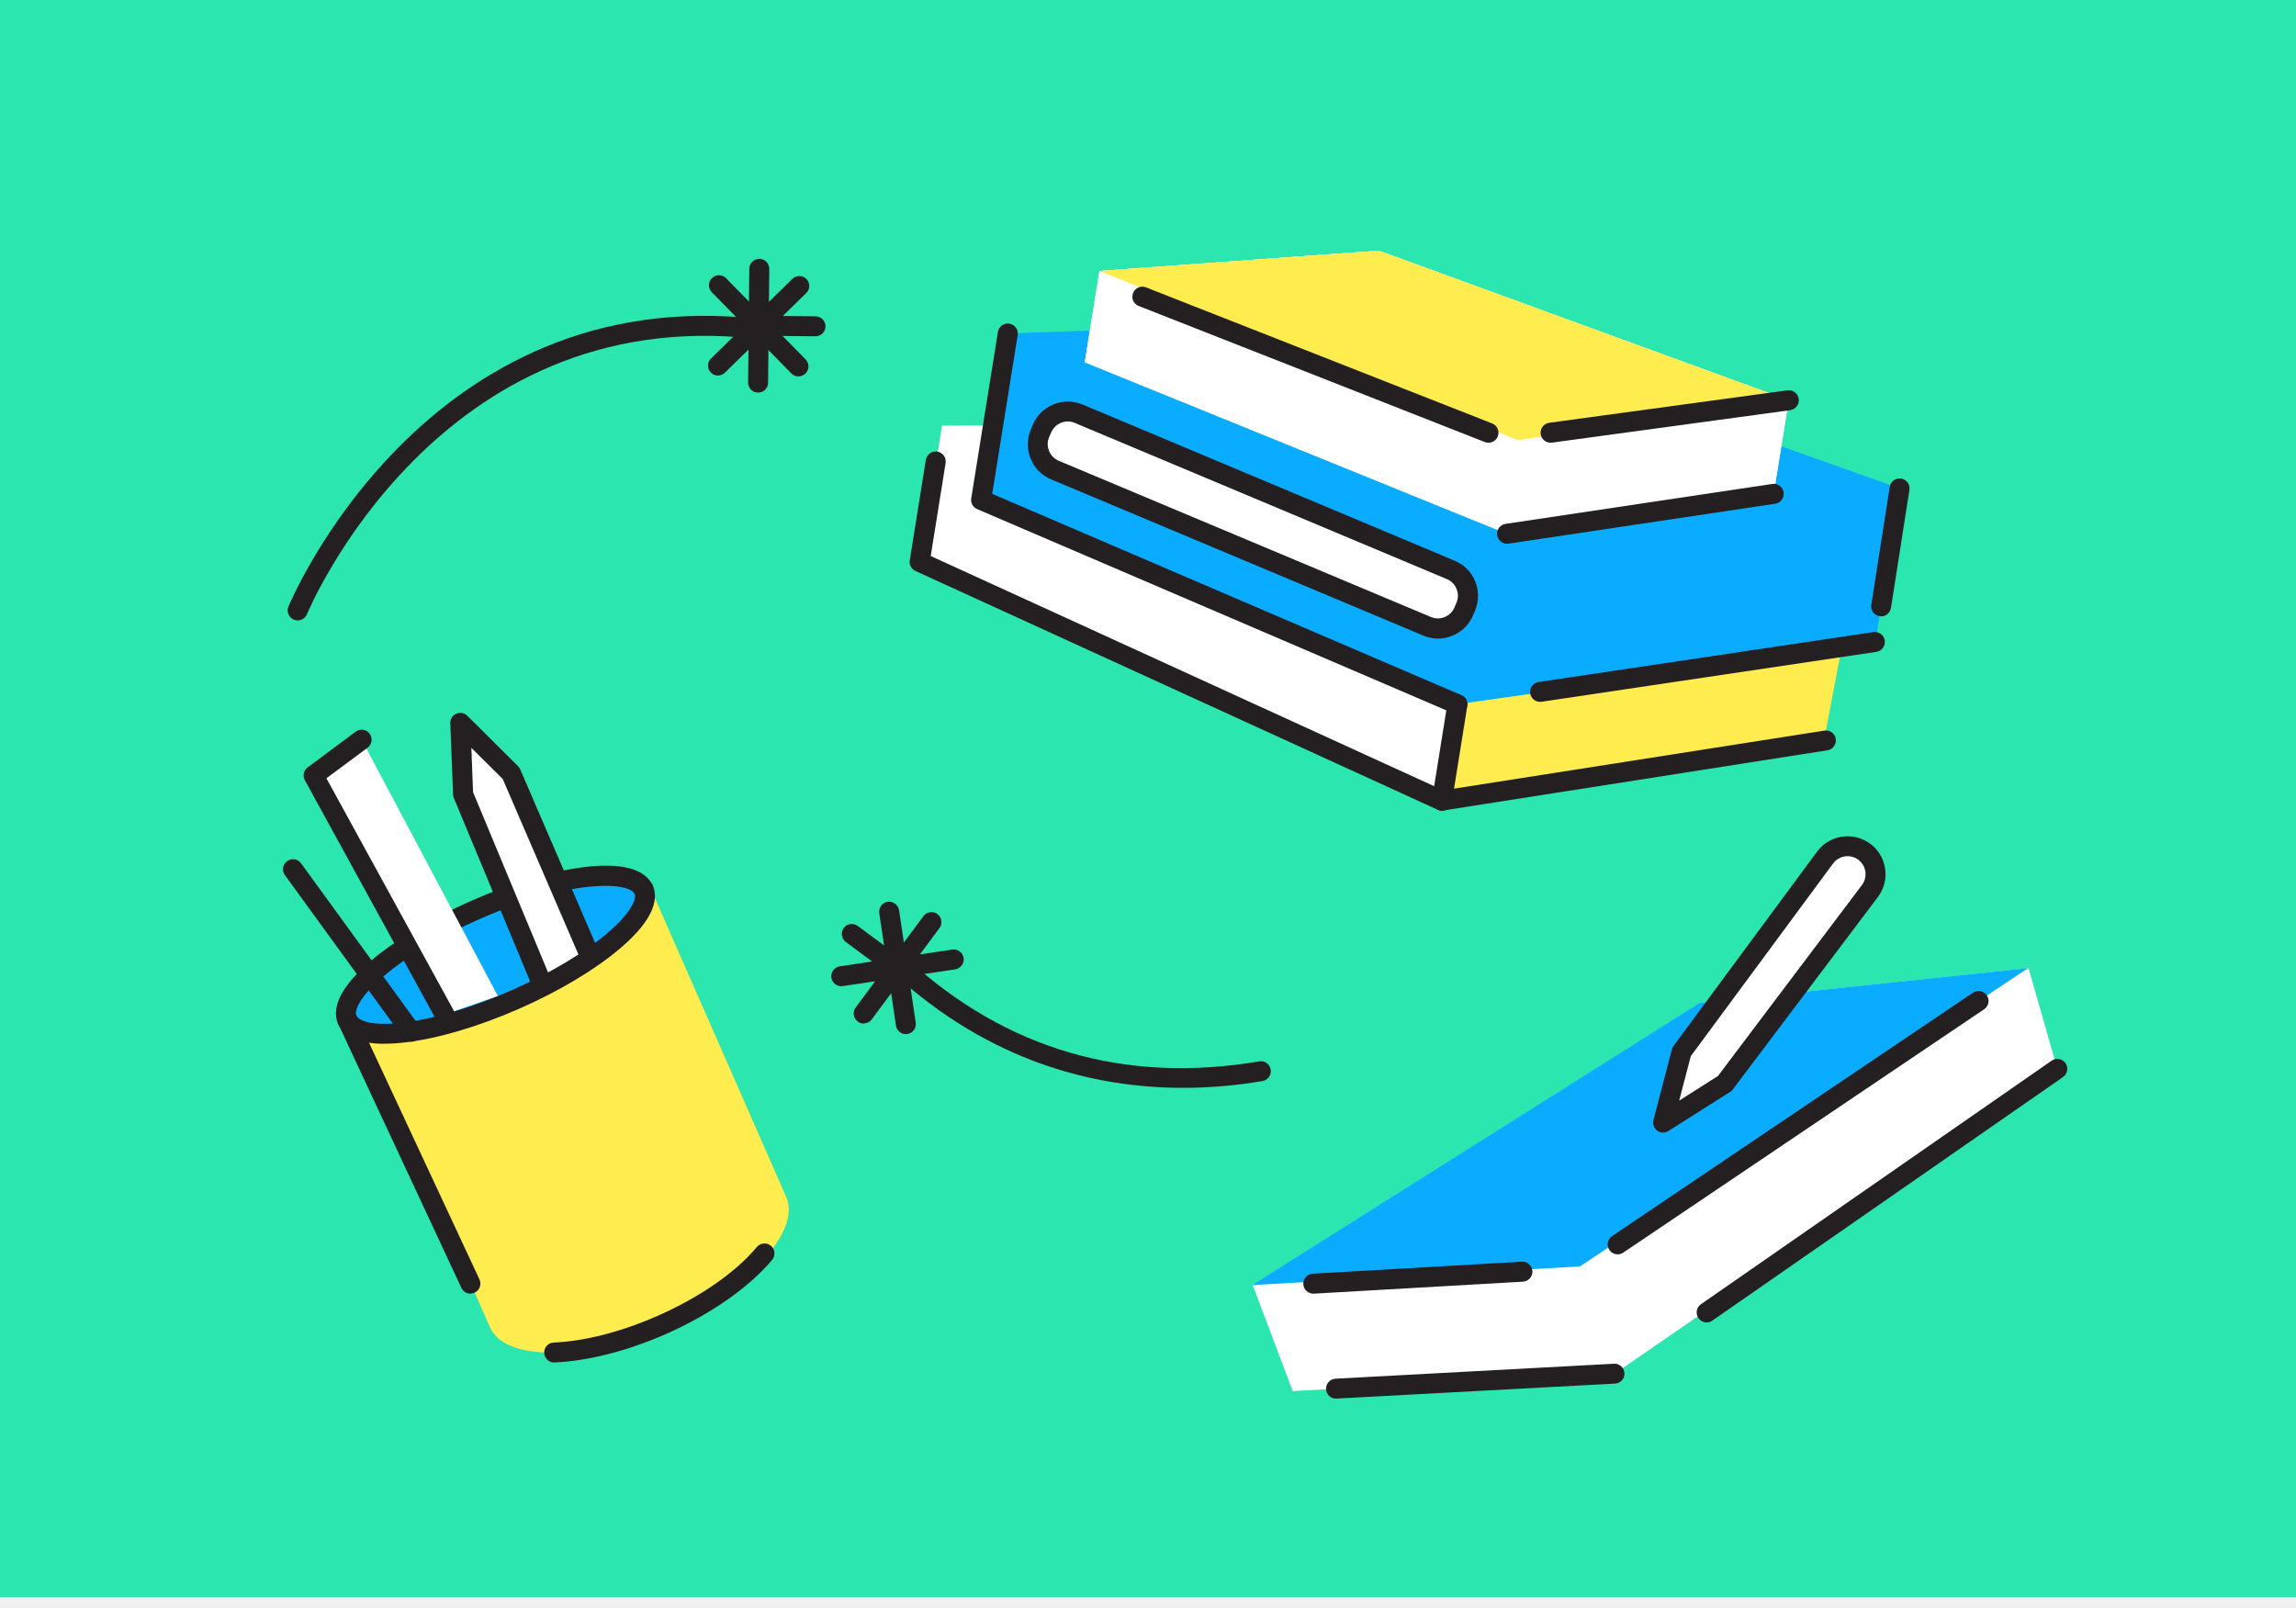
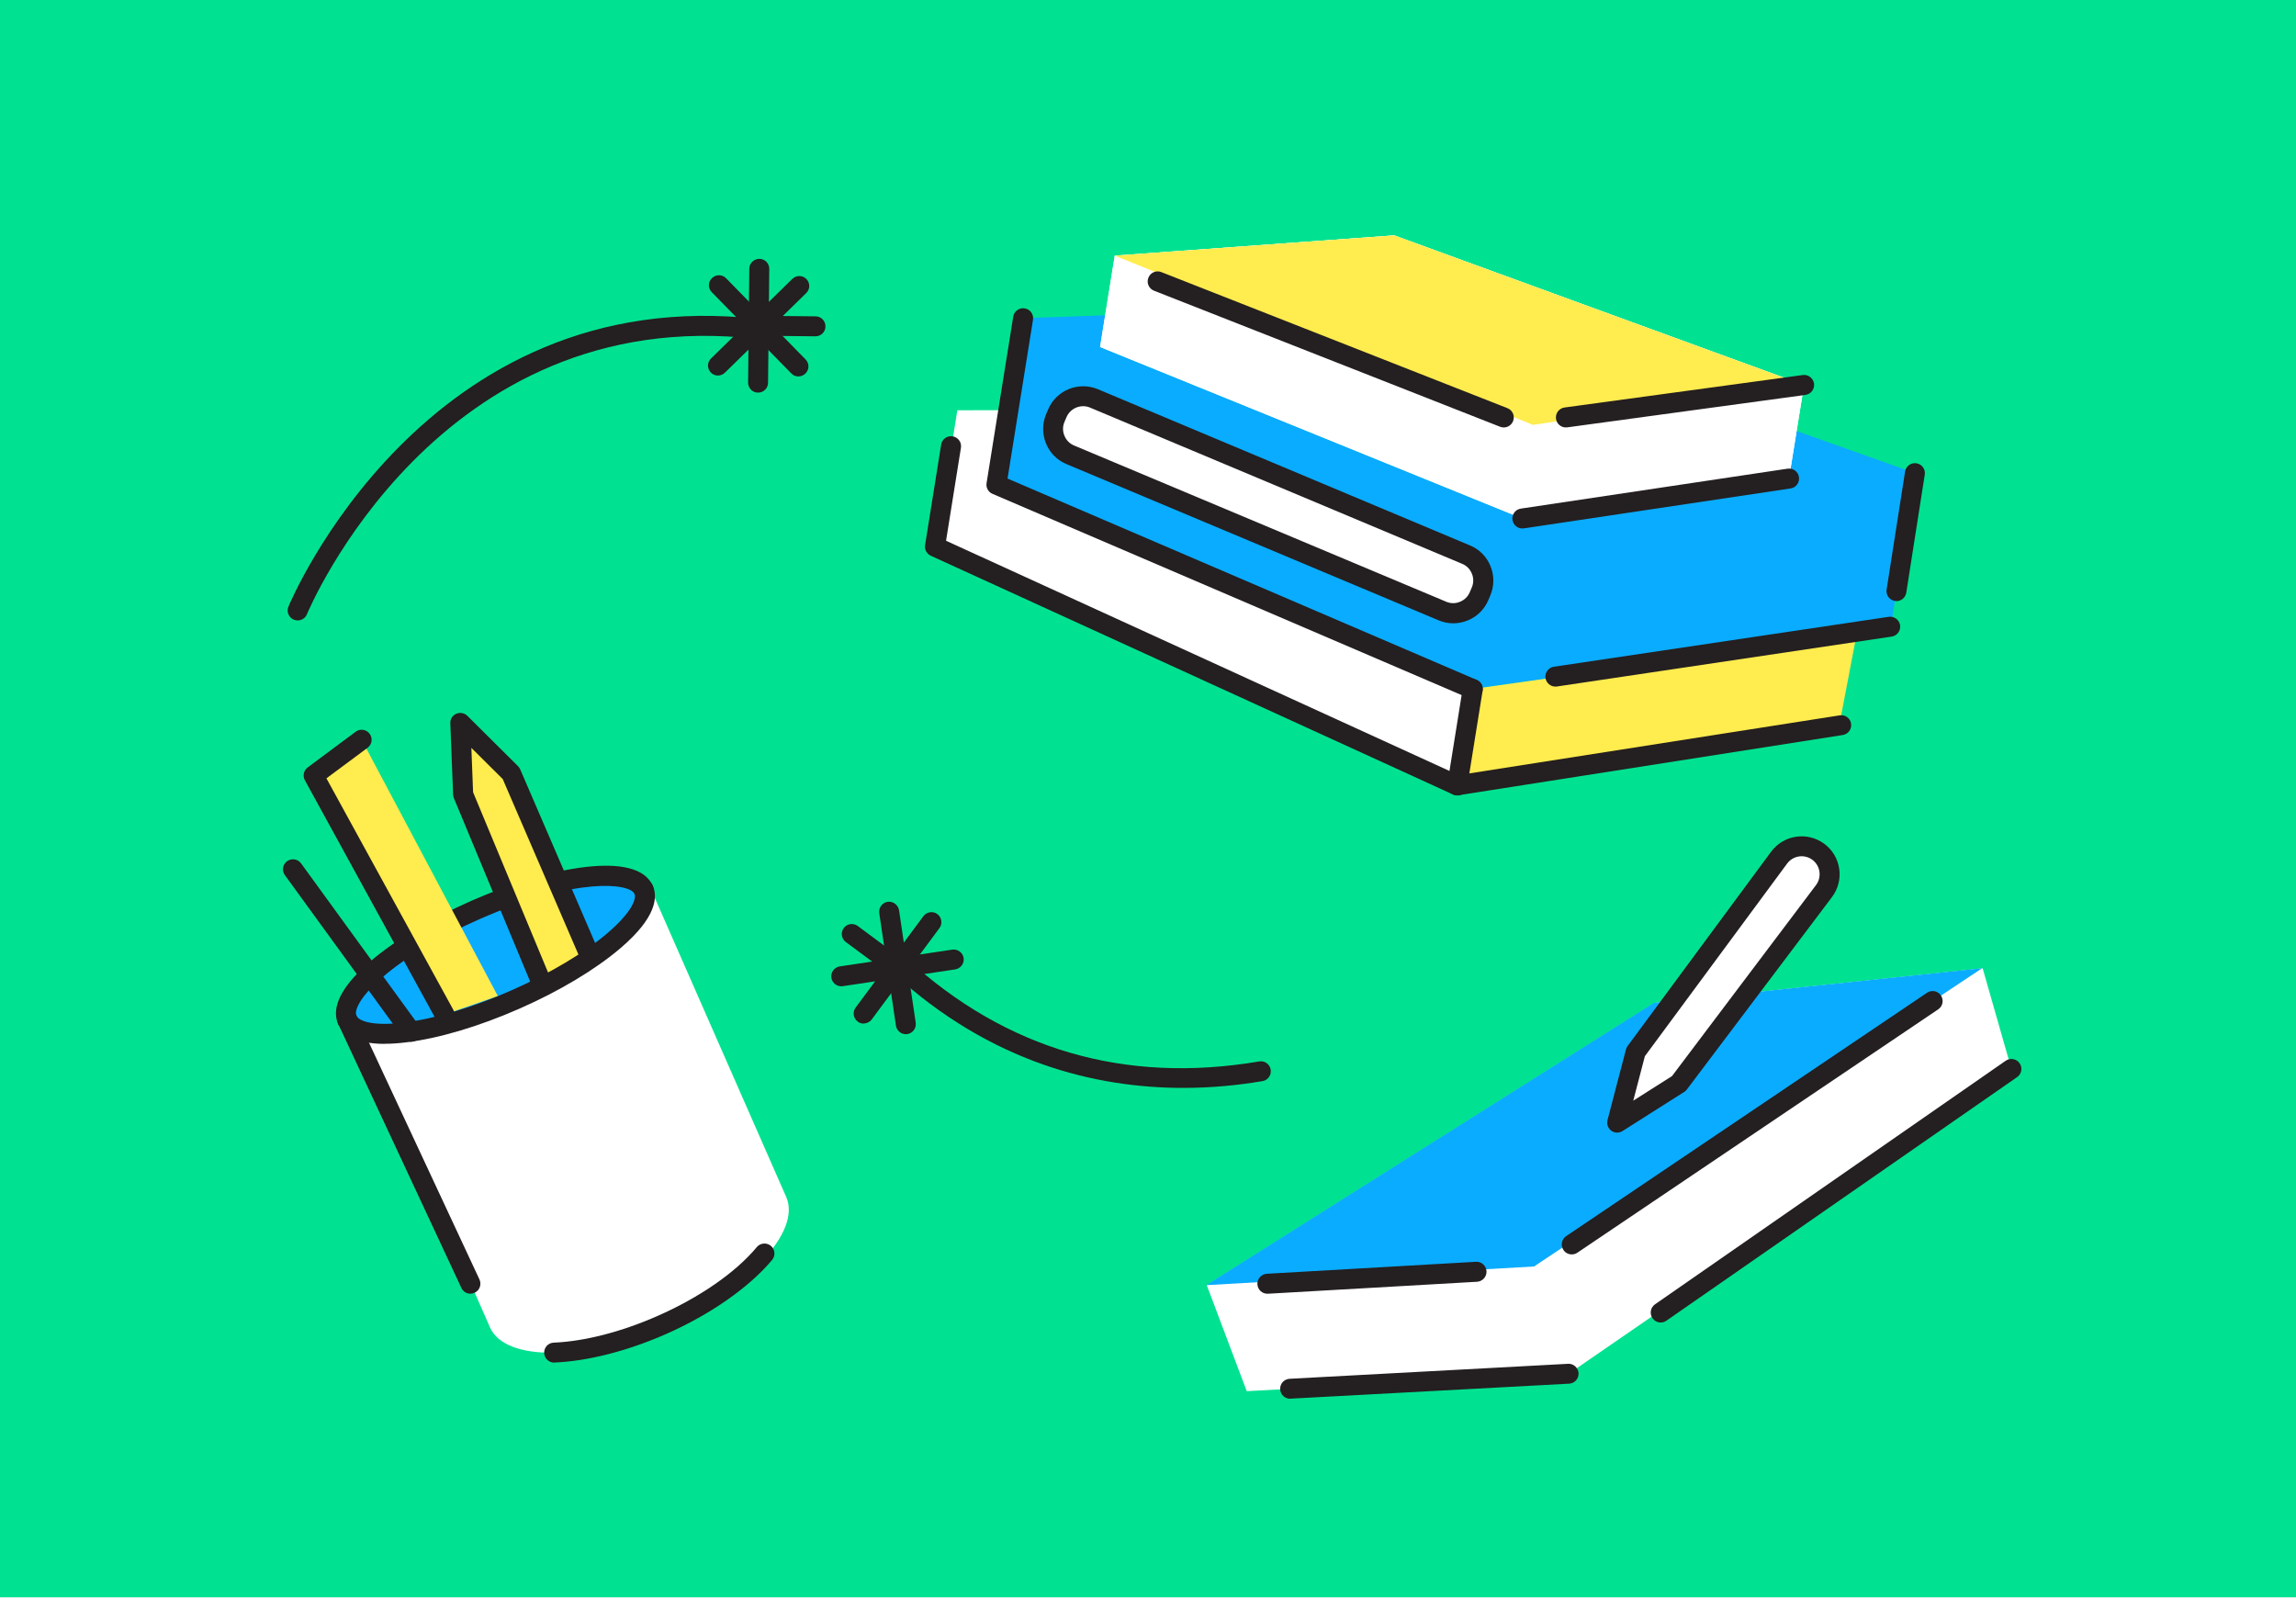
- <svg xmlns="http://www.w3.org/2000/svg" width="150" height="105" viewBox="0 0 150 105" fill="none">
-   <g clip-path="url(#clip0_2967_83360)">
-     <path d="M150 0H0V104.348H150V0Z" fill="#2BE6AE" />
-     <path d="M61.543 27.804L60.141 36.609L94.099 52.287L96.232 40.196L64.569 27.798L61.543 27.804Z" fill="white" />
-     <path d="M65.833 21.785L92.951 20.839L124.105 31.907L122.5 42.152L95.213 46.013L64.092 32.663L65.833 21.785Z" fill="#0AACFF" />
-     <path d="M68.912 30.72L93.224 40.925C94.157 41.317 95.232 40.878 95.623 39.945L95.752 39.638C96.144 38.705 95.705 37.631 94.772 37.239L70.459 27.034C69.526 26.642 68.452 27.081 68.06 28.015L67.931 28.321C67.54 29.255 67.979 30.329 68.912 30.72Z" fill="white" />
-     <path d="M71.828 17.702L90.082 16.378L116.86 26.154L115.876 32.259L98.456 34.874L70.869 23.669L71.828 17.702Z" fill="white" />
-     <path d="M98.456 34.874L70.869 23.669L71.828 17.702L90.082 16.378L116.86 26.154L115.876 32.259L98.456 34.874Z" fill="white" />
-     <path d="M94.342 52.665L95.216 46.013L120.292 42.465L119.15 48.446L94.342 52.665Z" fill="#FFEC4F" />
-     <path d="M98.456 35.526C98.136 35.526 97.862 35.291 97.81 34.972C97.758 34.613 97.999 34.28 98.358 34.228L115.784 31.619C116.149 31.567 116.475 31.815 116.527 32.167C116.579 32.526 116.338 32.859 115.979 32.911L98.553 35.52C98.521 35.52 98.488 35.526 98.456 35.526Z" fill="#241F20" />
-     <path d="M122.899 40.267C122.866 40.267 122.833 40.267 122.794 40.261C122.436 40.202 122.194 39.87 122.253 39.517L123.459 31.809C123.512 31.456 123.851 31.209 124.203 31.267C124.562 31.326 124.803 31.659 124.744 32.011L123.538 39.719C123.486 40.039 123.212 40.274 122.892 40.274L122.899 40.267Z" fill="#241F20" />
-     <path d="M95.214 46.665C95.129 46.665 95.038 46.646 94.96 46.613L63.838 33.263C63.564 33.146 63.401 32.859 63.453 32.559L65.194 21.687C65.253 21.328 65.586 21.087 65.944 21.146C66.303 21.204 66.544 21.537 66.486 21.896L64.823 32.265L95.475 45.419C95.807 45.563 95.957 45.948 95.814 46.274C95.71 46.522 95.468 46.672 95.214 46.672V46.665Z" fill="#241F20" />
-     <path d="M100.614 45.856C100.294 45.856 100.02 45.622 99.968 45.302C99.916 44.944 100.164 44.611 100.516 44.559L122.39 41.298C122.748 41.246 123.081 41.493 123.133 41.846C123.185 42.204 122.937 42.537 122.585 42.589L100.711 45.85C100.711 45.85 100.646 45.856 100.614 45.856Z" fill="#241F20" />
-     <path d="M93.942 41.722C93.616 41.722 93.29 41.657 92.984 41.526L68.671 31.32C68.057 31.065 67.581 30.583 67.334 29.97C67.086 29.357 67.086 28.678 67.34 28.065L67.471 27.759C67.999 26.494 69.46 25.9 70.725 26.428L95.038 36.635C95.651 36.889 96.127 37.372 96.375 37.985C96.623 38.598 96.623 39.276 96.368 39.889L96.238 40.196C95.984 40.809 95.501 41.285 94.888 41.533C94.588 41.657 94.268 41.722 93.949 41.722H93.942ZM69.76 27.537C69.296 27.537 68.86 27.811 68.671 28.261L68.54 28.567C68.416 28.861 68.416 29.18 68.54 29.467C68.657 29.761 68.886 29.989 69.173 30.107L93.486 40.313C93.779 40.437 94.099 40.437 94.386 40.313C94.679 40.196 94.907 39.967 95.025 39.68L95.155 39.374C95.279 39.08 95.279 38.761 95.155 38.474C95.038 38.18 94.81 37.952 94.523 37.835L70.21 27.628C70.06 27.563 69.91 27.537 69.753 27.537H69.76Z" fill="#241F20" />
-     <path d="M94.203 52.965C94.112 52.965 94.021 52.946 93.929 52.907L59.808 37.306C59.54 37.183 59.39 36.902 59.436 36.609L60.486 30.048C60.544 29.689 60.877 29.448 61.236 29.506C61.594 29.565 61.836 29.898 61.777 30.256L60.805 36.328L93.695 51.367L94.569 45.915C94.627 45.556 94.96 45.315 95.319 45.374C95.677 45.433 95.918 45.765 95.86 46.124L94.849 52.424C94.816 52.626 94.692 52.802 94.51 52.894C94.412 52.946 94.308 52.972 94.203 52.972V52.965Z" fill="#241F20" />
-     <path d="M94.204 52.965C93.891 52.965 93.61 52.737 93.558 52.411C93.506 52.052 93.747 51.719 94.099 51.667L119.188 47.735C119.554 47.676 119.88 47.924 119.932 48.276C119.984 48.635 119.743 48.967 119.39 49.02L94.301 52.952C94.269 52.952 94.23 52.959 94.197 52.959L94.204 52.965Z" fill="#241F20" />
-     <path d="M49.527 25.65H49.521C49.162 25.65 48.869 25.35 48.875 24.991L48.953 17.556C48.953 17.198 49.247 16.917 49.612 16.911C49.971 16.911 50.264 17.211 50.258 17.57L50.179 25.004C50.179 25.363 49.886 25.65 49.527 25.65Z" fill="#241F20" />
-     <path d="M53.278 21.972H53.271L49.515 21.933C49.156 21.933 48.863 21.633 48.869 21.274C48.869 20.915 49.163 20.628 49.521 20.628H49.528L53.285 20.667C53.643 20.667 53.937 20.967 53.93 21.326C53.93 21.685 53.637 21.972 53.278 21.972Z" fill="#241F20" />
-     <path d="M52.162 24.593C51.992 24.593 51.823 24.528 51.699 24.398L46.501 19.089C46.247 18.828 46.253 18.417 46.514 18.17C46.775 17.915 47.186 17.922 47.434 18.176L52.632 23.485C52.886 23.746 52.88 24.157 52.619 24.404C52.495 24.528 52.325 24.593 52.162 24.593Z" fill="#241F20" />
-     <path d="M46.906 24.535C46.736 24.535 46.566 24.47 46.443 24.339C46.188 24.078 46.195 23.667 46.456 23.42L51.764 18.222C52.025 17.967 52.436 17.974 52.684 18.228C52.938 18.489 52.932 18.9 52.671 19.148L47.362 24.346C47.238 24.47 47.069 24.535 46.906 24.535Z" fill="#241F20" />
-     <path d="M19.448 40.533C19.363 40.533 19.285 40.52 19.2 40.487C18.868 40.35 18.705 39.972 18.841 39.639C18.926 39.424 27.731 18.326 49.585 20.843C49.944 20.883 50.198 21.209 50.159 21.567C50.12 21.926 49.8 22.18 49.435 22.141C28.578 19.735 20.133 39.926 20.055 40.128C19.95 40.383 19.709 40.533 19.448 40.533Z" fill="#241F20" />
-     <path d="M56.421 66.874C56.284 66.874 56.147 66.835 56.036 66.743C55.749 66.528 55.684 66.117 55.899 65.83L60.327 59.856C60.542 59.569 60.953 59.504 61.24 59.719C61.527 59.935 61.592 60.346 61.377 60.633L56.949 66.606C56.819 66.776 56.623 66.867 56.427 66.867L56.421 66.874Z" fill="#241F20" />
-     <path d="M58.663 63.913C58.526 63.913 58.389 63.874 58.278 63.783L55.258 61.546C54.972 61.33 54.906 60.919 55.121 60.633C55.337 60.346 55.748 60.28 56.035 60.496L59.054 62.733C59.341 62.948 59.406 63.359 59.191 63.646C59.061 63.815 58.865 63.907 58.669 63.907L58.663 63.913Z" fill="#241F20" />
-     <path d="M59.179 67.565C58.86 67.565 58.586 67.33 58.534 67.011L57.444 59.661C57.392 59.302 57.64 58.969 57.992 58.917C58.338 58.865 58.677 59.113 58.736 59.465L59.825 66.815C59.877 67.174 59.629 67.507 59.277 67.559C59.244 67.559 59.212 67.565 59.179 67.565Z" fill="#241F20" />
-     <path d="M54.959 64.435C54.64 64.435 54.366 64.2 54.314 63.88C54.261 63.522 54.509 63.196 54.861 63.137L62.211 62.041C62.57 61.989 62.903 62.237 62.955 62.589C63.007 62.941 62.759 63.274 62.407 63.333L55.057 64.428C55.057 64.428 54.992 64.435 54.959 64.435Z" fill="#241F20" />
-     <path d="M77.294 71.074C71.594 71.074 64.734 69.43 58.355 63.58C58.088 63.339 58.075 62.922 58.316 62.661C58.557 62.394 58.968 62.38 59.236 62.622C65.725 68.57 73.473 70.833 82.264 69.346C82.616 69.28 82.955 69.522 83.014 69.88C83.073 70.233 82.838 70.572 82.479 70.63C80.914 70.898 79.166 71.074 77.288 71.074H77.294Z" fill="#241F20" />
-     <path d="M33.975 65.316C39.32 62.967 43.075 59.747 42.362 58.124C41.649 56.502 36.738 57.092 31.393 59.441C26.048 61.791 22.293 65.011 23.006 66.633C23.719 68.255 28.63 67.666 33.975 65.316Z" fill="#0AACFF" />
-     <path d="M23.047 66.313C23.758 67.937 28.669 67.344 34.016 64.996C39.364 62.648 43.121 59.426 42.403 57.809L51.364 78.202C52.362 80.472 48.834 84.215 43.492 86.57C38.145 88.917 33.006 88.983 32.008 86.713L23.047 66.32V66.313Z" fill="#FFEC4F" />
-     <path d="M22.689 67.285C22.441 67.285 22.2 67.141 22.089 66.894C21.756 66.137 21.848 64.813 24.182 62.817C25.813 61.422 28.167 60.007 30.808 58.846C35.915 56.602 41.621 55.539 42.639 57.861C42.782 58.194 42.639 58.578 42.306 58.722C41.974 58.865 41.589 58.722 41.445 58.389C41.152 57.724 37.715 57.241 31.337 60.046C28.806 61.154 26.569 62.491 25.03 63.809C23.38 65.224 23.152 66.085 23.282 66.372C23.426 66.704 23.282 67.089 22.95 67.233C22.865 67.272 22.774 67.285 22.689 67.285Z" fill="#241F20" />
-     <path d="M26.857 68.061C26.655 68.061 26.459 67.969 26.328 67.793L18.613 57.176C18.398 56.883 18.463 56.478 18.757 56.263C19.05 56.054 19.455 56.113 19.67 56.407L27.385 67.024C27.6 67.317 27.535 67.722 27.242 67.937C27.124 68.022 26.994 68.061 26.857 68.061Z" fill="#241F20" />
-     <path d="M29.055 66.281L20.492 50.661L23.629 48.326L32.525 65.074" fill="white" />
-     <path d="M35.237 63.88L30.255 51.907L30.072 47.237L33.385 50.53L38.524 62.439" fill="white" />
-     <path d="M35.236 64.533C34.982 64.533 34.74 64.383 34.636 64.128L29.654 52.148C29.621 52.076 29.608 51.998 29.601 51.92L29.419 47.25C29.406 46.983 29.562 46.735 29.81 46.63C30.058 46.526 30.345 46.578 30.534 46.767L33.847 50.061C33.906 50.12 33.951 50.191 33.984 50.263L39.123 62.172C39.267 62.504 39.117 62.889 38.784 63.026C38.451 63.17 38.067 63.013 37.93 62.687L32.843 50.896L30.795 48.861L30.906 51.757L35.843 63.626C35.98 63.959 35.823 64.344 35.49 64.48C35.412 64.513 35.321 64.533 35.243 64.533H35.236Z" fill="#241F20" />
-     <path d="M25.136 68.198C23.133 68.198 22.37 67.52 22.096 66.894C21.953 66.561 22.096 66.176 22.429 66.033C22.762 65.889 23.146 66.033 23.29 66.365C23.414 66.652 24.203 67.07 26.362 66.809C28.37 66.567 30.875 65.824 33.399 64.709C35.922 63.593 38.166 62.263 39.705 60.946C41.355 59.53 41.583 58.67 41.453 58.383C41.309 58.05 41.453 57.665 41.786 57.522C42.118 57.378 42.503 57.522 42.647 57.854C42.979 58.611 42.888 59.935 40.553 61.93C38.922 63.326 36.568 64.741 33.927 65.902C31.286 67.063 28.651 67.846 26.518 68.1C26.003 68.165 25.54 68.191 25.136 68.191V68.198Z" fill="#241F20" />
-     <path d="M30.736 84.522C30.489 84.522 30.254 84.385 30.143 84.144L22.102 66.906C21.952 66.58 22.089 66.189 22.415 66.039C22.741 65.889 23.132 66.026 23.282 66.352L31.323 83.589C31.473 83.915 31.337 84.306 31.01 84.457C30.919 84.496 30.828 84.515 30.736 84.515V84.522Z" fill="#241F20" />
-     <path d="M29.053 66.933C28.825 66.933 28.597 66.809 28.479 66.594L19.916 50.974C19.76 50.687 19.838 50.335 20.099 50.139L23.236 47.804C23.523 47.589 23.934 47.648 24.149 47.941C24.364 48.228 24.305 48.639 24.012 48.854L21.325 50.85L29.614 65.974C29.79 66.287 29.673 66.685 29.353 66.861C29.255 66.913 29.145 66.939 29.04 66.939L29.053 66.933Z" fill="#241F20" />
-     <path d="M36.203 89.022C35.858 89.022 35.571 88.748 35.551 88.396C35.538 88.037 35.812 87.731 36.177 87.717C38.193 87.633 40.599 87.013 42.953 85.976C45.699 84.77 48.066 83.133 49.443 81.476C49.671 81.202 50.082 81.163 50.362 81.391C50.636 81.62 50.675 82.031 50.447 82.311C48.94 84.111 46.403 85.885 43.482 87.17C40.984 88.265 38.408 88.924 36.236 89.015C36.23 89.015 36.216 89.015 36.21 89.015L36.203 89.022Z" fill="#241F20" />
-     <path d="M81.842 83.967L111.098 65.517L132.529 63.261L134.407 69.835L105.483 89.752L84.451 90.887L81.842 83.967Z" fill="white" />
-     <path d="M111.496 86.4C111.287 86.4 111.085 86.302 110.961 86.12C110.753 85.826 110.831 85.415 111.124 85.213L134.035 69.3C134.329 69.098 134.74 69.17 134.942 69.463C135.15 69.757 135.072 70.167 134.779 70.37L111.868 86.283C111.757 86.361 111.627 86.4 111.496 86.4Z" fill="#241F20" />
-     <path d="M87.286 91.383C86.94 91.383 86.653 91.115 86.634 90.763C86.614 90.404 86.888 90.098 87.253 90.078L105.442 89.1C105.788 89.074 106.108 89.354 106.127 89.713C106.147 90.072 105.873 90.378 105.508 90.398L87.319 91.376C87.319 91.376 87.293 91.376 87.286 91.376V91.383Z" fill="#241F20" />
-     <path d="M71.828 17.702L99.148 28.756L116.861 26.154L90.082 16.378L71.828 17.702Z" fill="#FFEC4F" />
-     <path d="M97.243 28.926C97.165 28.926 97.081 28.913 97.002 28.881L74.391 19.991C74.059 19.861 73.889 19.483 74.026 19.143C74.157 18.804 74.541 18.641 74.874 18.778L97.485 27.667C97.817 27.798 97.987 28.176 97.85 28.515C97.746 28.77 97.504 28.926 97.243 28.926Z" fill="#241F20" />
-     <path d="M101.3 28.926C100.98 28.926 100.7 28.691 100.654 28.359C100.608 28 100.856 27.674 101.215 27.622L116.776 25.502C117.128 25.45 117.46 25.704 117.513 26.063C117.558 26.422 117.31 26.748 116.952 26.8L101.391 28.92C101.391 28.92 101.332 28.92 101.3 28.92V28.926Z" fill="#241F20" />
-     <path d="M81.809 83.961L103.219 82.741L132.496 63.254L111.065 65.511L81.809 83.961Z" fill="#0AACFF" />
-     <path d="M119.237 56.028L109.859 68.726L108.652 73.344L112.683 70.787L122.165 58.213C122.778 57.398 122.609 56.243 121.787 55.644C120.978 55.05 119.837 55.226 119.244 56.035L119.237 56.028Z" fill="white" />
-     <path d="M108.653 73.996C108.516 73.996 108.379 73.957 108.268 73.872C108.053 73.715 107.955 73.441 108.02 73.18L109.226 68.563C109.246 68.485 109.285 68.406 109.331 68.341L118.709 55.644C119.518 54.548 121.063 54.313 122.166 55.115C122.707 55.507 123.059 56.093 123.157 56.752C123.255 57.411 123.085 58.07 122.687 58.604L113.205 71.178C113.159 71.243 113.1 71.296 113.035 71.335L109.005 73.891C108.9 73.957 108.776 73.996 108.653 73.996ZM110.459 69.013L109.703 71.909L112.233 70.304L121.644 57.822C121.833 57.567 121.911 57.254 121.866 56.941C121.82 56.628 121.65 56.354 121.396 56.165C120.874 55.787 120.144 55.898 119.759 56.413L110.459 69.007V69.013Z" fill="#241F20" />
-     <path d="M85.8 84.522C85.454 84.522 85.167 84.254 85.147 83.909C85.128 83.55 85.402 83.243 85.76 83.217L99.424 82.435C99.782 82.409 100.089 82.689 100.115 83.048C100.134 83.406 99.861 83.713 99.502 83.739L85.839 84.522C85.839 84.522 85.813 84.522 85.8 84.522Z" fill="#241F20" />
-     <path d="M105.685 81.952C105.476 81.952 105.267 81.854 105.143 81.665C104.941 81.365 105.02 80.961 105.32 80.759L128.896 64.859C129.196 64.656 129.6 64.735 129.802 65.035C130.004 65.335 129.926 65.739 129.626 65.941L106.05 81.841C105.939 81.92 105.809 81.952 105.685 81.952Z" fill="#241F20" />
+ <svg xmlns="http://www.w3.org/2000/svg" id="Layer_1" data-name="Layer 1" viewBox="0 0 230 160">
+   <defs>
+     <style>
+       .cls-1 {
+         fill: #00e291;
+       }
+ 
+       .cls-2 {
+         fill: #fff;
+       }
+ 
+       .cls-3 {
+         fill: #ffec4f;
+       }
+ 
+       .cls-4 {
+         fill: #241f20;
+       }
+ 
+       .cls-5 {
+         fill: #0aacff;
+       }
+     </style>
+   </defs>
+   <rect class="cls-1" width="230" height="160" />
+   <polygon class="cls-2" points="95.9 41.1 93.75 54.6 145.82 78.64 149.09 60.1 100.54 41.09 95.9 41.1" />
+   <g>
+     <polygon class="cls-5" points="102.48 31.87 144.06 30.42 191.83 47.39 189.37 63.1 147.53 69.02 99.81 48.55 102.48 31.87" />
+     <rect class="cls-2" x="104.01" y="47.5" width="46.05" height="6.13" rx="2.81" ry="2.81" transform="translate(224.59 146.36) rotate(-157.23)" />
+     <g>
+       <polygon class="cls-2" points="111.67 25.61 139.66 23.58 180.72 38.57 179.21 47.93 152.5 51.94 110.2 34.76 111.67 25.61" />
+       <polyline class="cls-2" points="152.5 51.94 110.2 34.76 111.67 25.61 139.66 23.58 180.72 38.57 179.21 47.93 152.5 51.94" />
+     </g>
+     <polygon class="cls-3" points="146.19 79.22 147.53 69.02 185.98 63.58 184.23 72.75 146.19 79.22" />
+     <path class="cls-4" d="M152.5,52.94c-.49,0-.91-.36-.99-.85-.08-.55.29-1.06.84-1.14l26.72-4c.56-.08,1.06.3,1.14.84.08.55-.29,1.06-.84,1.14l-26.72,4c-.05,0-.1.01-.15.01Z" />
+     <path class="cls-4" d="M189.98,60.21c-.05,0-.1,0-.16-.01-.55-.09-.92-.6-.83-1.14l1.85-11.82c.08-.54.6-.92,1.14-.83.55.09.92.6.83,1.14l-1.85,11.82c-.08.49-.5.85-.99.85Z" />
+     <g>
+       <path class="cls-4" d="M147.53,70.02c-.13,0-.27-.03-.39-.08l-47.72-20.47c-.42-.18-.67-.62-.59-1.08l2.67-16.67c.09-.55.6-.92,1.15-.83.55.09.92.6.83,1.15l-2.55,15.9,47,20.17c.51.22.74.81.52,1.31-.16.38-.53.61-.92.61Z" />
+       <path class="cls-4" d="M155.81,68.78c-.49,0-.91-.36-.99-.85-.08-.55.3-1.06.84-1.14l33.54-5c.55-.08,1.06.3,1.14.84.08.55-.3,1.06-.84,1.14l-33.54,5s-.1.01-.15.01Z" />
+       <path class="cls-4" d="M145.58,62.44c-.5,0-1-.1-1.47-.3l-37.28-15.65c-.94-.39-1.67-1.13-2.05-2.07-.38-.94-.38-1.98.01-2.92l.2-.47c.81-1.94,3.05-2.85,4.99-2.04l37.28,15.65c.94.39,1.67,1.13,2.05,2.07.38.94.38,1.98-.01,2.92l-.2.47c-.39.94-1.13,1.67-2.07,2.05-.46.19-.95.29-1.44.29ZM108.5,40.69c-.71,0-1.38.42-1.67,1.11l-.2.47c-.19.45-.19.94,0,1.38.18.45.53.8.97.98h0l37.28,15.65c.45.19.94.19,1.38,0,.45-.18.8-.53.98-.97l.2-.47c.19-.45.19-.94,0-1.38-.18-.45-.53-.8-.97-.98l-37.28-15.65c-.23-.1-.46-.14-.7-.14Z" />
+       <path class="cls-4" d="M145.98,79.68c-.14,0-.28-.03-.42-.09l-52.32-23.92c-.41-.19-.64-.62-.57-1.07l1.61-10.06c.09-.55.6-.92,1.15-.83.55.09.92.6.83,1.15l-1.49,9.31,50.43,23.06,1.34-8.36c.09-.55.6-.92,1.15-.83.55.09.92.6.83,1.15l-1.55,9.66c-.05.31-.24.58-.52.72-.15.08-.31.12-.47.12Z" />
+       <path class="cls-4" d="M145.98,79.68c-.48,0-.91-.35-.99-.85-.08-.55.29-1.06.83-1.14l38.47-6.03c.56-.09,1.06.29,1.14.83.08.55-.29,1.06-.83,1.14l-38.47,6.03c-.05,0-.11.01-.16.01Z" />
+     </g>
  </g>
-   <defs>
-     <clipPath id="clip0_2967_83360">
-       <rect width="150" height="104.348" fill="white" />
-     </clipPath>
-   </defs>
+   <g>
+     <g>
+       <path class="cls-4" d="M75.94,39.33h-.01c-.55,0-1-.46-.99-1.01l.12-11.4c0-.55.45-.98,1.01-.99.55,0,1,.46.99,1.01l-.12,11.4c0,.55-.45.99-1,.99Z" />
+       <path class="cls-4" d="M81.69,33.69h-.01l-5.76-.06c-.55,0-1-.46-.99-1.01,0-.55.45-.99,1-.99h.01l5.76.06c.55,0,1,.46.99,1.01,0,.55-.45.99-1,.99Z" />
+       <path class="cls-4" d="M79.98,37.71c-.26,0-.52-.1-.71-.3l-7.97-8.14c-.39-.4-.38-1.03.02-1.41.4-.39,1.03-.38,1.41.01l7.97,8.14c.39.4.38,1.03-.02,1.41-.19.19-.45.29-.7.29Z" />
+       <path class="cls-4" d="M71.92,37.62c-.26,0-.52-.1-.71-.3-.39-.4-.38-1.03.02-1.41l8.14-7.97c.4-.39,1.03-.38,1.41.01.39.4.38,1.03-.02,1.41l-8.14,7.97c-.19.19-.45.29-.7.29Z" />
+     </g>
+     <path class="cls-4" d="M29.82,62.15c-.13,0-.25-.02-.38-.07-.51-.21-.76-.79-.55-1.3.13-.33,13.63-32.68,47.14-28.82.55.06.94.56.88,1.11s-.55.94-1.11.88c-31.98-3.69-44.93,27.27-45.05,27.58-.16.39-.53.62-.93.62Z" />
+   </g>
+   <g>
+     <path class="cls-4" d="M86.51,102.54c-.21,0-.42-.06-.59-.2-.44-.33-.54-.96-.21-1.4l6.79-9.16c.33-.44.96-.54,1.4-.21.44.33.54.96.21,1.4l-6.79,9.16c-.2.26-.5.4-.8.4Z" />
+     <path class="cls-4" d="M89.95,98c-.21,0-.42-.06-.59-.2l-4.63-3.43c-.44-.33-.54-.96-.21-1.4.33-.44.96-.54,1.4-.21l4.63,3.43c.44.33.54.96.21,1.4-.2.26-.5.4-.8.4Z" />
+     <path class="cls-4" d="M90.74,103.6c-.49,0-.91-.36-.99-.85l-1.67-11.27c-.08-.55.3-1.06.84-1.14.53-.08,1.05.3,1.14.84l1.67,11.27c.08.55-.3,1.06-.84,1.14-.05,0-.1.01-.15.01Z" />
+     <path class="cls-4" d="M84.27,98.8c-.49,0-.91-.36-.99-.85-.08-.55.3-1.05.84-1.14l11.27-1.68c.55-.08,1.06.3,1.14.84s-.3,1.05-.84,1.14l-11.27,1.68s-.1.01-.15.01Z" />
+   </g>
+   <path class="cls-4" d="M118.52,108.98c-8.74,0-19.26-2.52-29.04-11.49-.41-.37-.43-1.01-.06-1.41.37-.41,1-.43,1.41-.06,9.95,9.12,21.83,12.59,35.31,10.31.54-.1,1.06.27,1.15.82.09.54-.27,1.06-.82,1.15-2.4.41-5.08.68-7.96.68Z" />
+   <ellipse class="cls-5" cx="50.11" cy="95.65" rx="16.21" ry="4.92" transform="translate(-34.25 28.25) rotate(-23.73)" />
+   <path class="cls-2" d="M35.34,101.68c1.09,2.49,8.62,1.58,16.82-2.02,8.2-3.6,13.96-8.54,12.86-11.02l13.74,31.27c1.53,3.48-3.88,9.22-12.07,12.83-8.2,3.6-16.08,3.7-17.61.22l-13.74-31.27Z" />
+   <path class="cls-4" d="M34.79,103.17c-.38,0-.75-.22-.92-.6-.51-1.16-.37-3.19,3.21-6.25,2.5-2.14,6.11-4.31,10.16-6.09,7.83-3.44,16.58-5.07,18.14-1.51.22.51,0,1.1-.51,1.32-.51.22-1.1,0-1.32-.51-.45-1.02-5.72-1.76-15.5,2.54-3.88,1.7-7.31,3.75-9.67,5.77-2.53,2.17-2.88,3.49-2.68,3.93.22.51,0,1.1-.51,1.32-.13.06-.27.08-.4.08Z" />
+   <path class="cls-4" d="M41.18,104.36c-.31,0-.61-.14-.81-.41l-11.83-16.28c-.33-.45-.23-1.07.22-1.4.45-.32,1.07-.23,1.4.22l11.83,16.28c.33.45.23,1.07-.22,1.4-.18.13-.38.19-.59.19Z" />
+   <polyline class="cls-3" points="44.55 101.63 31.42 77.68 36.23 74.1 49.87 99.78" />
+   <g>
+     <polyline class="cls-3" points="54.03 97.95 46.39 79.59 46.11 72.43 51.19 77.48 59.07 95.74" />
+     <path class="cls-4" d="M54.03,98.95c-.39,0-.76-.23-.92-.62l-7.64-18.37c-.05-.11-.07-.23-.08-.35l-.28-7.16c-.02-.41.22-.79.6-.95.38-.16.82-.08,1.11.21l5.08,5.05c.09.09.16.2.21.31l7.88,18.26c.22.51-.01,1.1-.52,1.31-.51.22-1.1-.02-1.31-.52l-7.8-18.08-3.14-3.12.17,4.44,7.57,18.2c.21.51-.03,1.1-.54,1.31-.12.05-.26.08-.38.08Z" />
+   </g>
+   <path class="cls-4" d="M38.54,104.57c-3.07,0-4.24-1.04-4.66-2-.22-.51,0-1.1.51-1.32.51-.22,1.1,0,1.32.51.19.44,1.4,1.08,4.71.68,3.08-.37,6.92-1.51,10.79-3.22s7.31-3.75,9.67-5.77c2.53-2.17,2.88-3.49,2.68-3.93-.22-.51,0-1.1.51-1.32.51-.22,1.1,0,1.32.51.51,1.16.37,3.19-3.21,6.25-2.5,2.14-6.11,4.31-10.16,6.09-4.05,1.78-8.09,2.98-11.36,3.37-.79.1-1.5.14-2.12.14Z" />
+   <path class="cls-4" d="M47.13,129.6c-.38,0-.74-.21-.91-.58l-12.33-26.43c-.23-.5-.02-1.1.48-1.33.5-.23,1.1-.02,1.33.48l12.33,26.43c.23.5.02,1.1-.48,1.33-.14.06-.28.09-.42.09Z" />
+   <path class="cls-4" d="M44.55,102.63c-.35,0-.7-.19-.88-.52l-13.13-23.95c-.24-.44-.12-.98.28-1.28l4.81-3.58c.44-.33,1.07-.24,1.4.21.33.44.24,1.07-.21,1.4l-4.12,3.06,12.71,23.19c.27.48.09,1.09-.4,1.36-.15.08-.32.12-.48.12Z" />
+   <path class="cls-4" d="M55.51,136.5c-.53,0-.97-.42-1-.96-.02-.55.4-1.02.96-1.04,3.09-.13,6.78-1.08,10.39-2.67,4.21-1.85,7.84-4.36,9.95-6.9.35-.42.98-.48,1.41-.13.42.35.48.98.13,1.41-2.31,2.76-6.2,5.48-10.68,7.45-3.83,1.68-7.78,2.69-11.11,2.83-.01,0-.03,0-.04,0Z" />
+   <polygon class="cls-2" points="120.89 128.75 165.75 100.46 198.61 97 201.49 107.08 157.14 137.62 124.89 139.36 120.89 128.75" />
+   <path class="cls-4" d="M166.36,132.48c-.32,0-.63-.15-.82-.43-.32-.45-.2-1.08.25-1.39l35.13-24.4c.45-.31,1.08-.2,1.39.25.32.45.2,1.08-.25,1.39l-35.13,24.4c-.17.12-.37.18-.57.18Z" />
+   <path class="cls-4" d="M129.24,140.12c-.53,0-.97-.41-1-.95-.03-.55.39-1.02.95-1.05l27.89-1.5c.53-.04,1.02.39,1.05.94.03.55-.39,1.02-.95,1.05l-27.89,1.5s-.04,0-.05,0Z" />
+   <polygon class="cls-3" points="111.67 25.61 153.56 42.56 180.72 38.57 139.66 23.58 111.67 25.61" />
+   <path class="cls-4" d="M150.64,42.82c-.12,0-.25-.02-.37-.07l-34.67-13.63c-.51-.2-.77-.78-.56-1.3.2-.52.79-.77,1.3-.56l34.67,13.63c.51.2.77.78.56,1.3-.16.39-.53.63-.93.63Z" />
+   <path class="cls-4" d="M156.86,42.82c-.49,0-.92-.36-.99-.87-.07-.55.31-1.05.86-1.13l23.86-3.25c.54-.08,1.05.31,1.13.86.07.55-.31,1.05-.86,1.13l-23.86,3.25s-.09,0-.14,0Z" />
+   <polygon class="cls-5" points="120.84 128.74 153.67 126.87 198.56 96.99 165.7 100.45 120.84 128.74" />
+   <g>
+     <path class="cls-2" d="M178.23,85.91l-14.38,19.47-1.85,7.08,6.18-3.92,14.54-19.28c.94-1.25.68-3.02-.58-3.94h0c-1.24-.91-2.99-.64-3.9.6Z" />
+     <path class="cls-4" d="M162,113.46c-.21,0-.42-.06-.59-.19-.33-.24-.48-.66-.38-1.06l1.85-7.08c.03-.12.09-.24.16-.34l14.38-19.47h0c1.24-1.68,3.61-2.04,5.3-.81.83.6,1.37,1.5,1.52,2.51.15,1.01-.11,2.02-.72,2.84l-14.54,19.28c-.07.1-.16.18-.26.24l-6.18,3.92c-.16.1-.35.16-.54.16ZM164.77,105.82l-1.16,4.44,3.88-2.46,14.43-19.14c.29-.39.41-.87.34-1.35-.07-.48-.33-.9-.72-1.19-.8-.58-1.92-.41-2.51.38l-14.26,19.31Z" />
+   </g>
+   <path class="cls-4" d="M126.96,129.6c-.53,0-.97-.41-1-.94-.03-.55.39-1.02.94-1.06l20.95-1.2c.55-.04,1.02.39,1.06.94.03.55-.39,1.02-.94,1.06l-20.95,1.2s-.04,0-.06,0Z" />
+   <path class="cls-4" d="M157.45,125.66c-.32,0-.64-.15-.83-.44-.31-.46-.19-1.08.27-1.39l36.15-24.38c.46-.31,1.08-.19,1.39.27.31.46.19,1.08-.27,1.39l-36.15,24.38c-.17.12-.37.17-.56.17Z" />
</svg>
